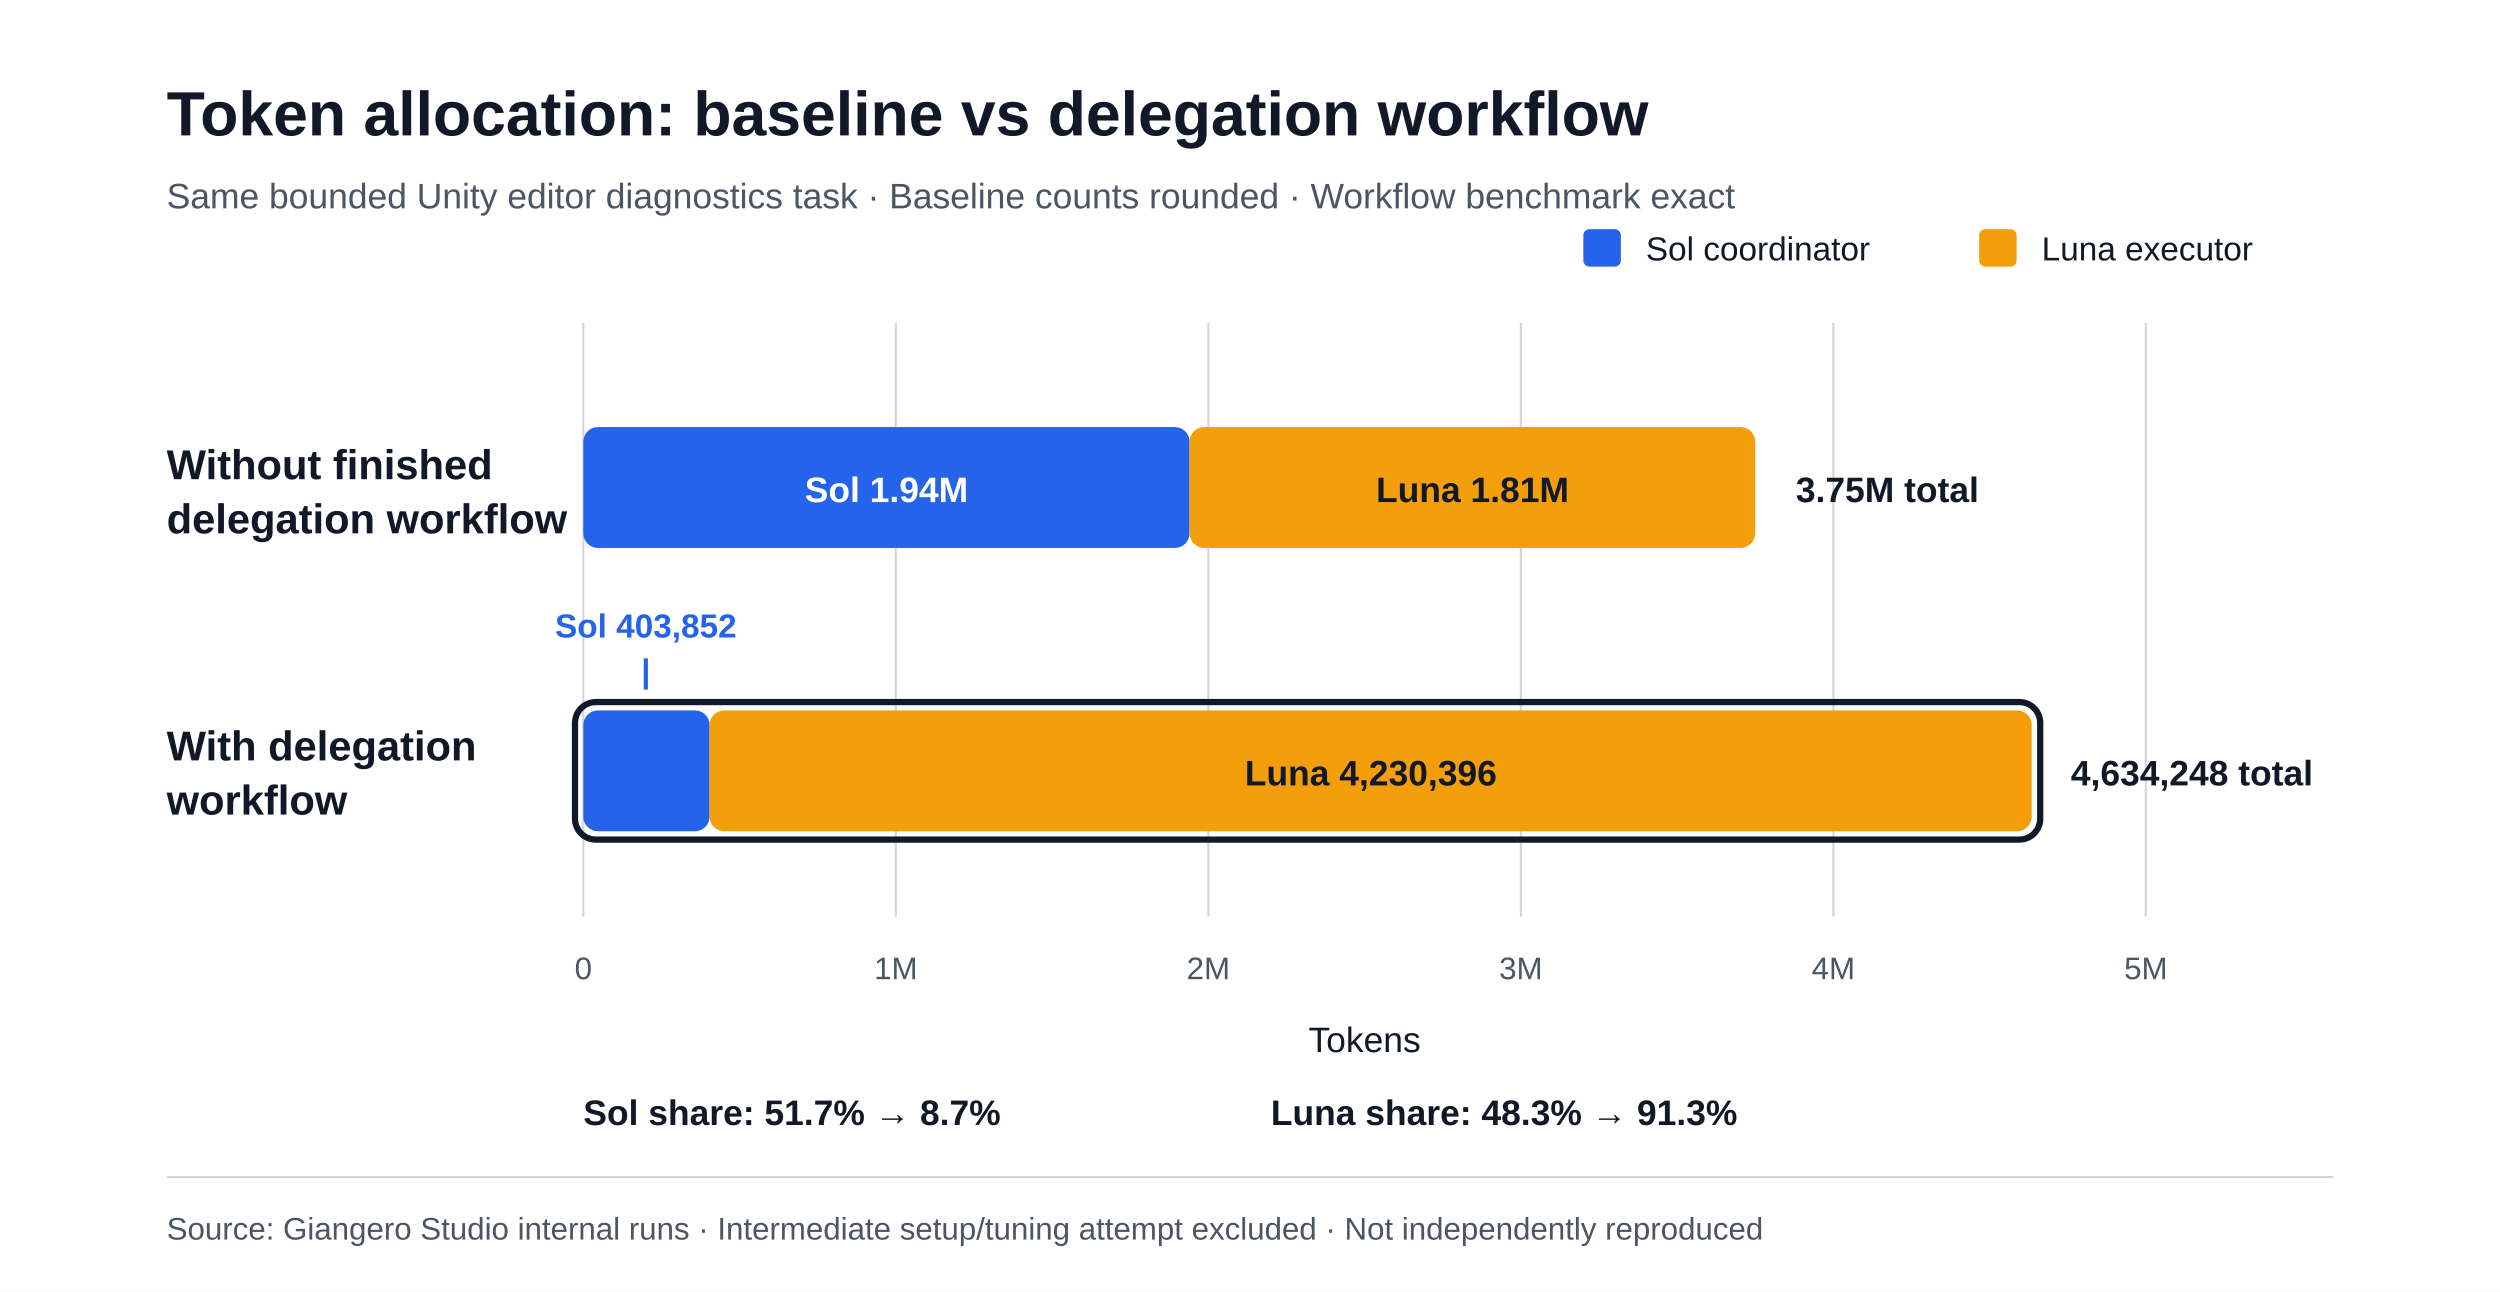
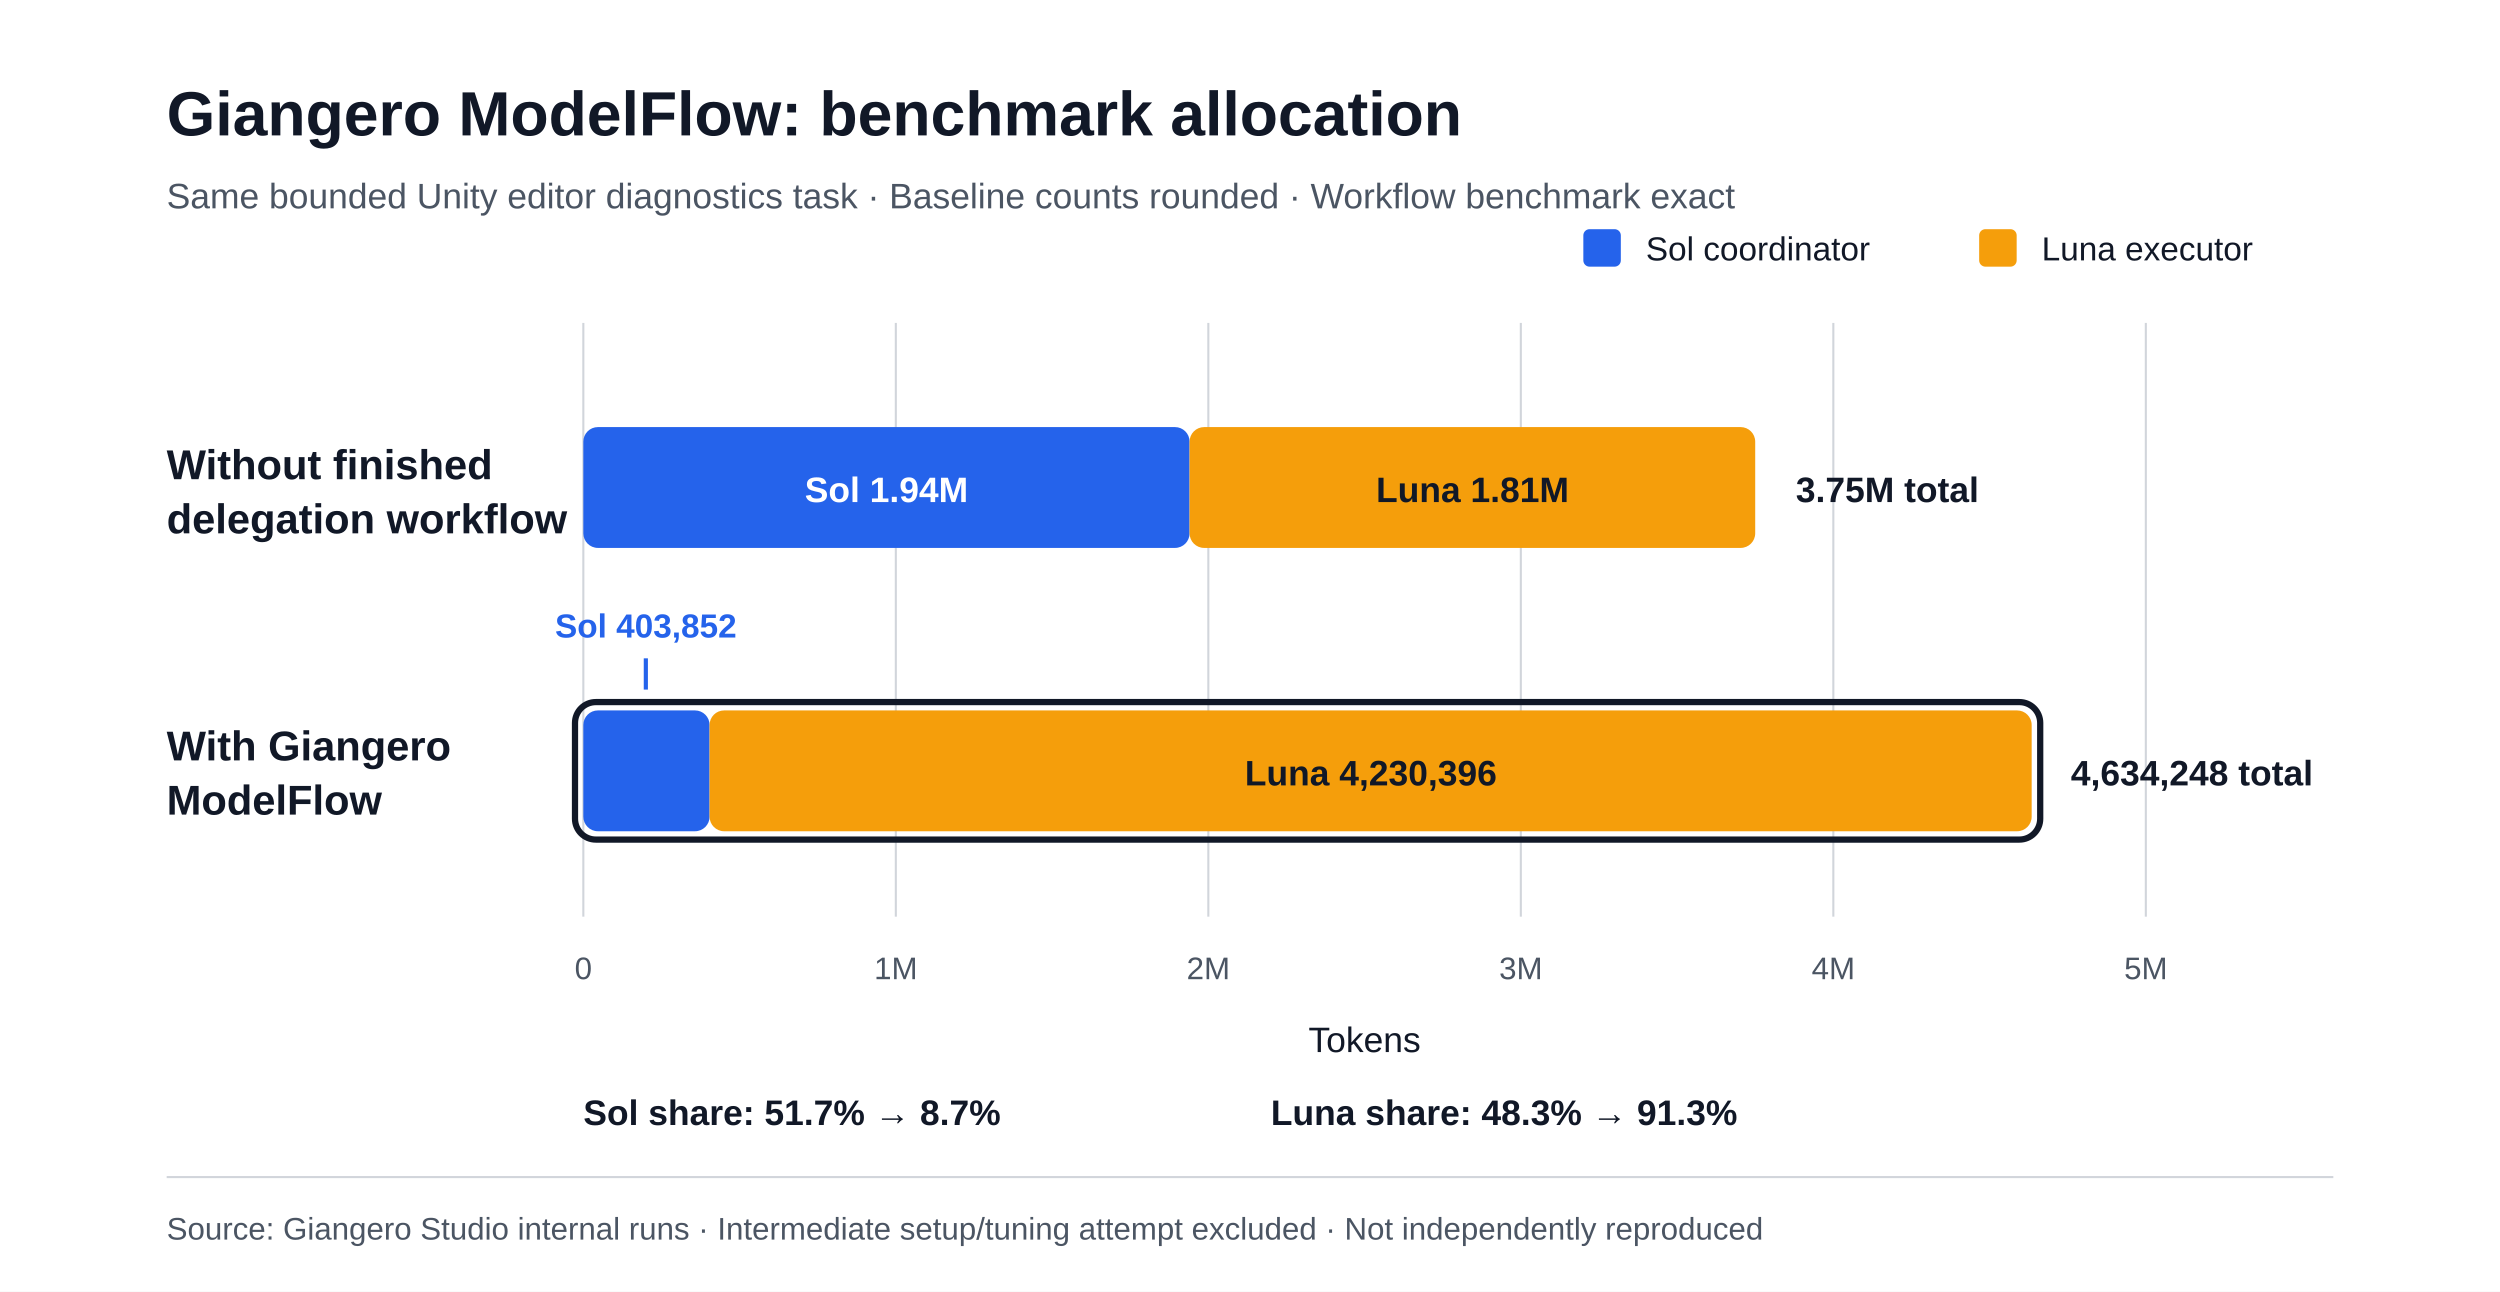
<svg xmlns="http://www.w3.org/2000/svg" width="1200" height="620" viewBox="0 0 1200 620" role="img" aria-labelledby="title desc">
  <rect width="1200" height="620" fill="#ffffff" />
-   <text x="80" y="65" fill="#111827" font-family="Arial, sans-serif" font-size="30" font-weight="700">Token allocation: baseline vs delegation workflow</text>
+   <text x="80" y="65" fill="#111827" font-family="Arial, sans-serif" font-size="30" font-weight="700">Giangero ModelFlow: benchmark allocation</text>
  <text x="80" y="100" fill="#4b5563" font-family="Arial, sans-serif" font-size="17">Same bounded Unity editor diagnostics task · Baseline counts rounded · Workflow benchmark exact</text>
  <rect x="760" y="110" width="18" height="18" rx="3" fill="#2563eb" />
  <text x="790" y="125" fill="#111827" font-family="Arial, sans-serif" font-size="16">Sol coordinator</text>
  <rect x="950" y="110" width="18" height="18" rx="3" fill="#f59e0b" />
  <text x="980" y="125" fill="#111827" font-family="Arial, sans-serif" font-size="16">Luna executor</text>
  <g stroke="#d1d5db" stroke-width="1">
    <line x1="280" y1="155" x2="280" y2="440" />
    <line x1="430" y1="155" x2="430" y2="440" />
    <line x1="580" y1="155" x2="580" y2="440" />
    <line x1="730" y1="155" x2="730" y2="440" />
    <line x1="880" y1="155" x2="880" y2="440" />
    <line x1="1030" y1="155" x2="1030" y2="440" />
  </g>
  <g fill="#4b5563" font-family="Arial, sans-serif" font-size="15" text-anchor="middle">
    <text x="280" y="470">0</text>
    <text x="430" y="470">1M</text>
    <text x="580" y="470">2M</text>
    <text x="730" y="470">3M</text>
    <text x="880" y="470">4M</text>
    <text x="1030" y="470">5M</text>
    <text x="655" y="505" fill="#111827" font-size="17">Tokens</text>
  </g>
  <g font-family="Arial, sans-serif">
    <text x="80" y="230" fill="#111827" font-size="20" font-weight="700">Without finished</text>
    <text x="80" y="256" fill="#111827" font-size="20" font-weight="700">delegation workflow</text>
    <rect x="280" y="205" width="291" height="58" rx="7" fill="#2563eb" />
    <rect x="571" y="205" width="271.5" height="58" rx="7" fill="#f59e0b" />
    <text x="425.5" y="241" fill="#ffffff" font-size="17" font-weight="700" text-anchor="middle">Sol 1.94M</text>
    <text x="706.8" y="241" fill="#111827" font-size="17" font-weight="700" text-anchor="middle">Luna 1.81M</text>
    <text x="862" y="241" fill="#111827" font-size="17" font-weight="700">3.75M total</text>
-     <text x="80" y="365" fill="#111827" font-size="20" font-weight="700">With delegation</text>
-     <text x="80" y="391" fill="#111827" font-size="20" font-weight="700">workflow</text>
+     <text x="80" y="365" fill="#111827" font-size="20" font-weight="700">With Giangero</text>
+     <text x="80" y="391" fill="#111827" font-size="20" font-weight="700">ModelFlow</text>
    <rect x="276" y="337" width="703.3" height="66" rx="10" fill="none" stroke="#111827" stroke-width="3" />
    <rect x="280" y="341" width="60.6" height="58" rx="7" fill="#2563eb" />
    <rect x="340.6" y="341" width="634.6" height="58" rx="7" fill="#f59e0b" />
    <text x="658" y="377" fill="#111827" font-size="17" font-weight="700" text-anchor="middle">Luna 4,230,396</text>
    <text x="994" y="377" fill="#111827" font-size="17" font-weight="700">4,634,248 total</text>
    <line x1="310" y1="331" x2="310" y2="316" stroke="#2563eb" stroke-width="2" />
    <text x="310" y="306" fill="#2563eb" font-size="16" font-weight="700" text-anchor="middle">Sol 403,852</text>
  </g>
  <text x="280" y="540" fill="#111827" font-family="Arial, sans-serif" font-size="17" font-weight="700">Sol share: 51.7% → 8.7%</text>
  <text x="610" y="540" fill="#111827" font-family="Arial, sans-serif" font-size="17" font-weight="700">Luna share: 48.3% → 91.3%</text>
  <line x1="80" y1="565" x2="1120" y2="565" stroke="#d1d5db" />
  <text x="80" y="595" fill="#4b5563" font-family="Arial, sans-serif" font-size="15">Source: Giangero Studio internal runs · Intermediate setup/tuning attempt excluded · Not independently reproduced</text>
</svg>
